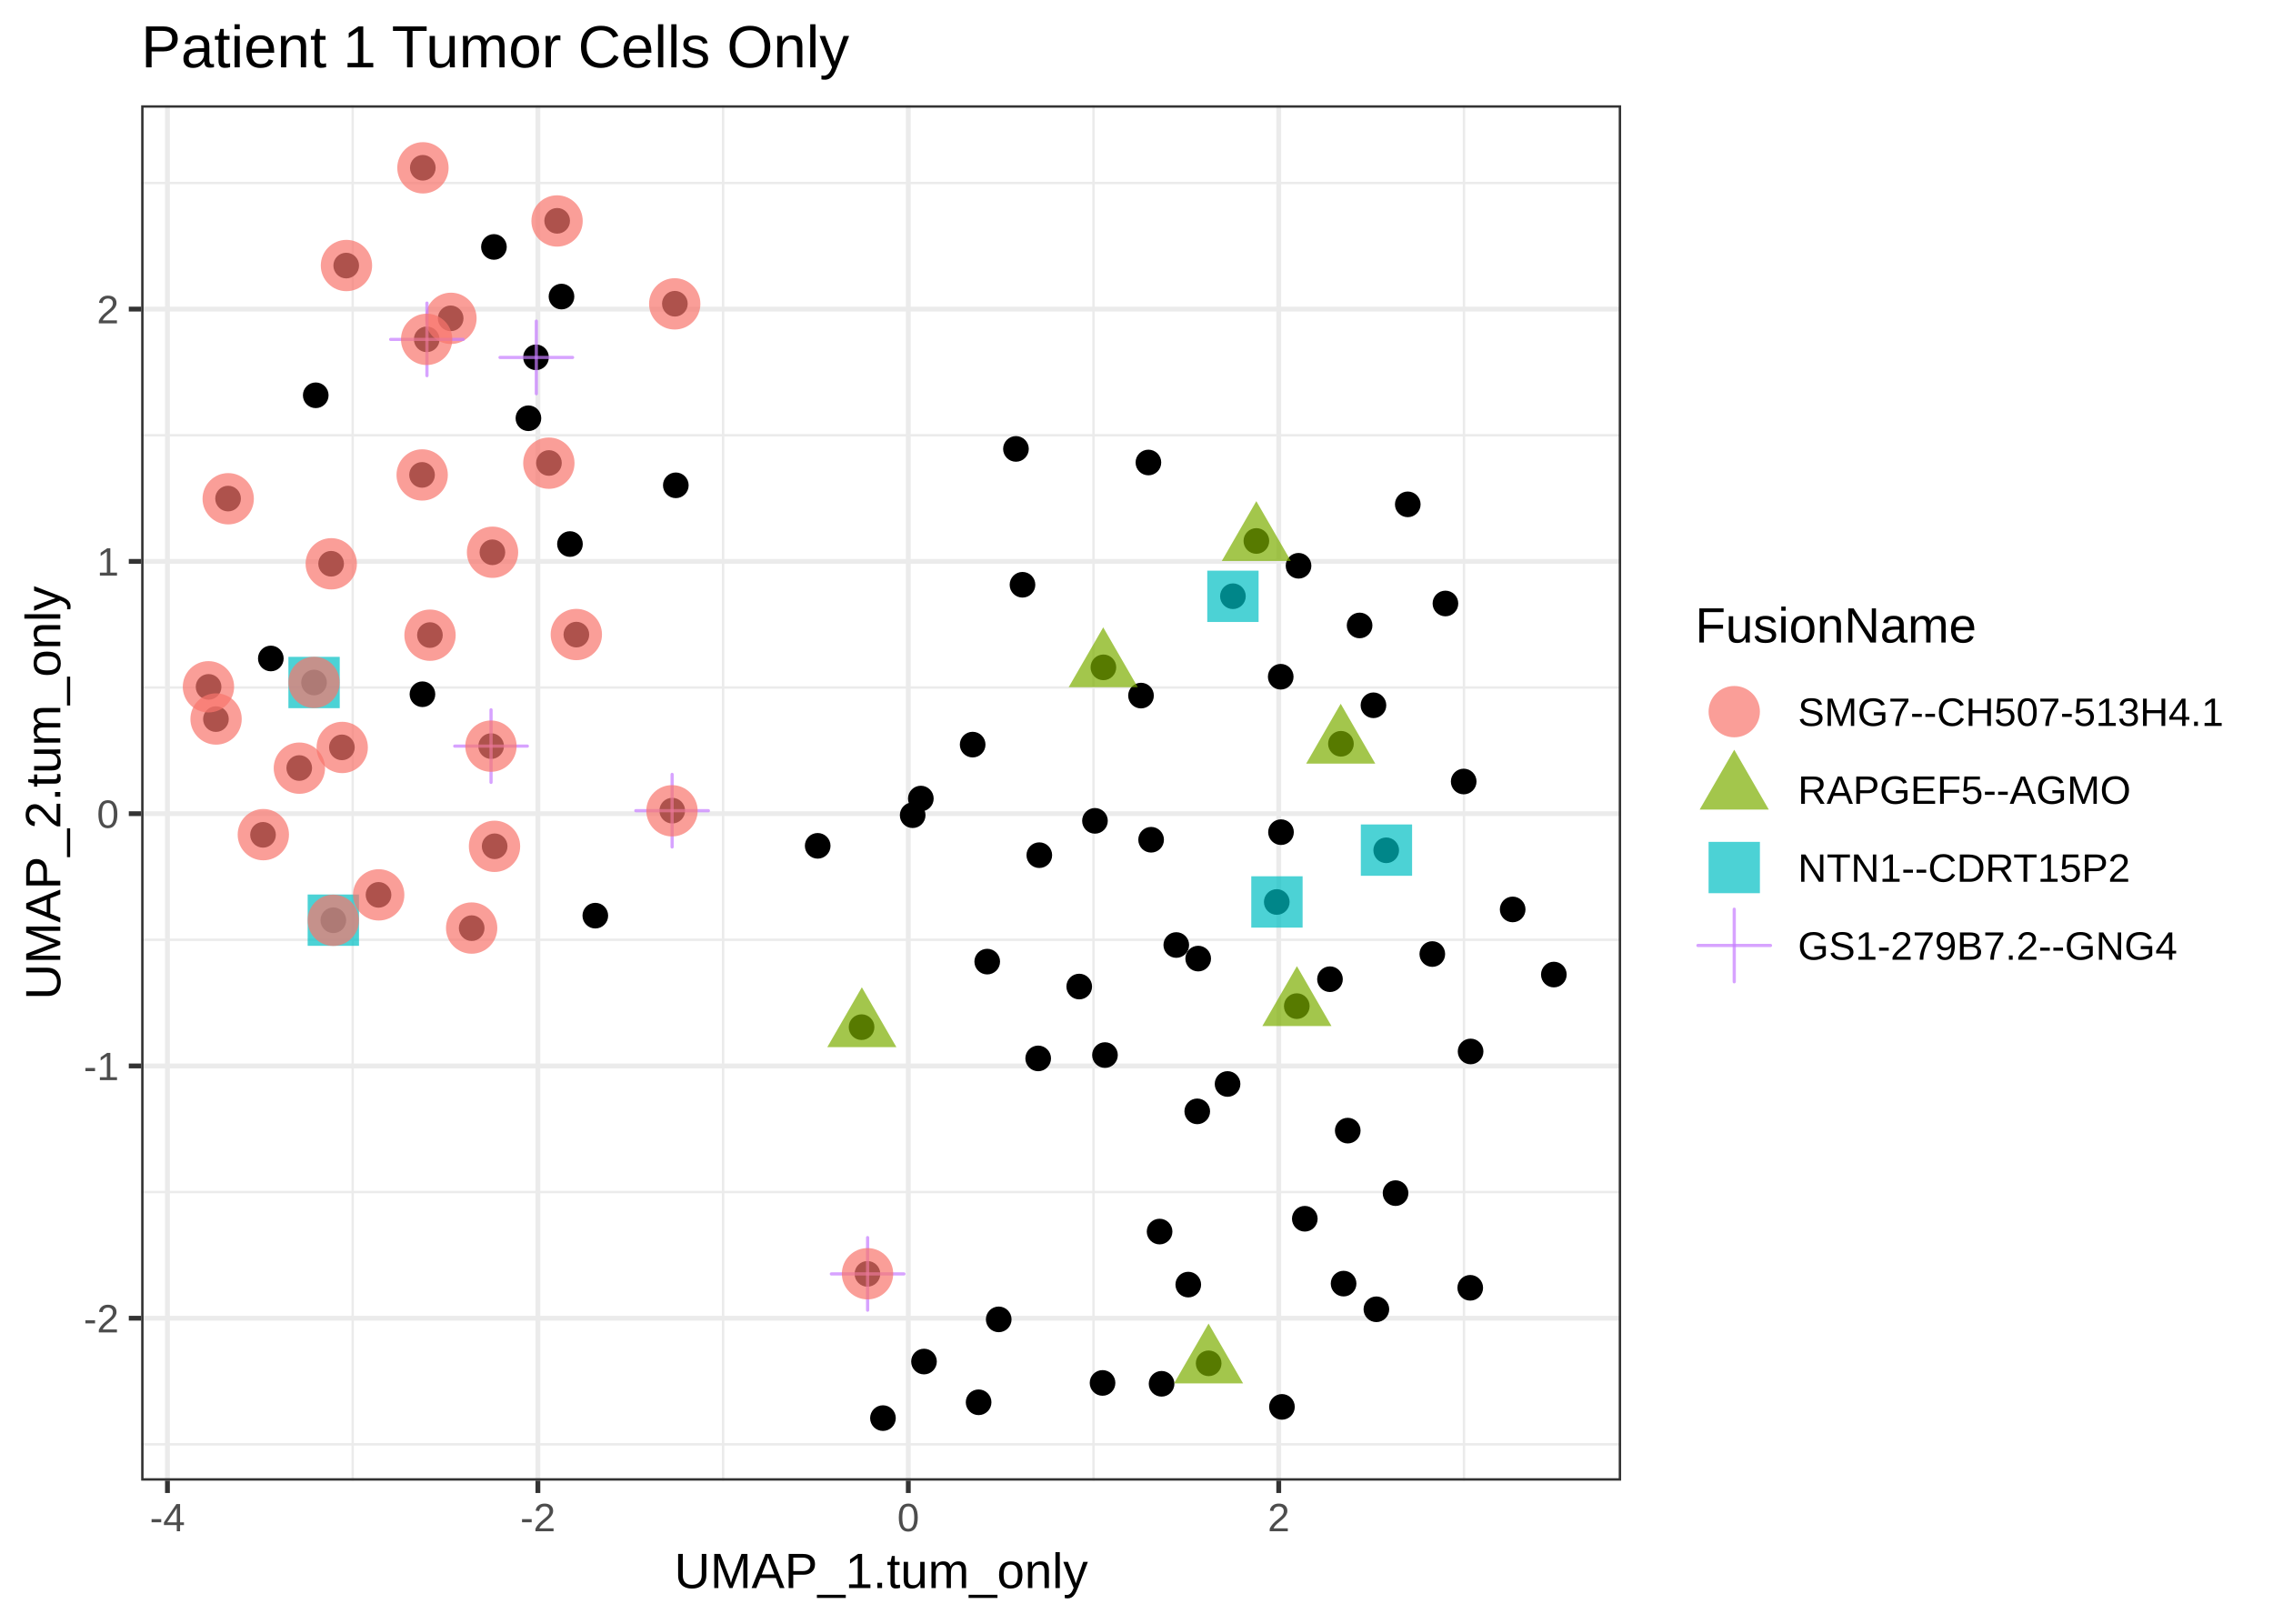
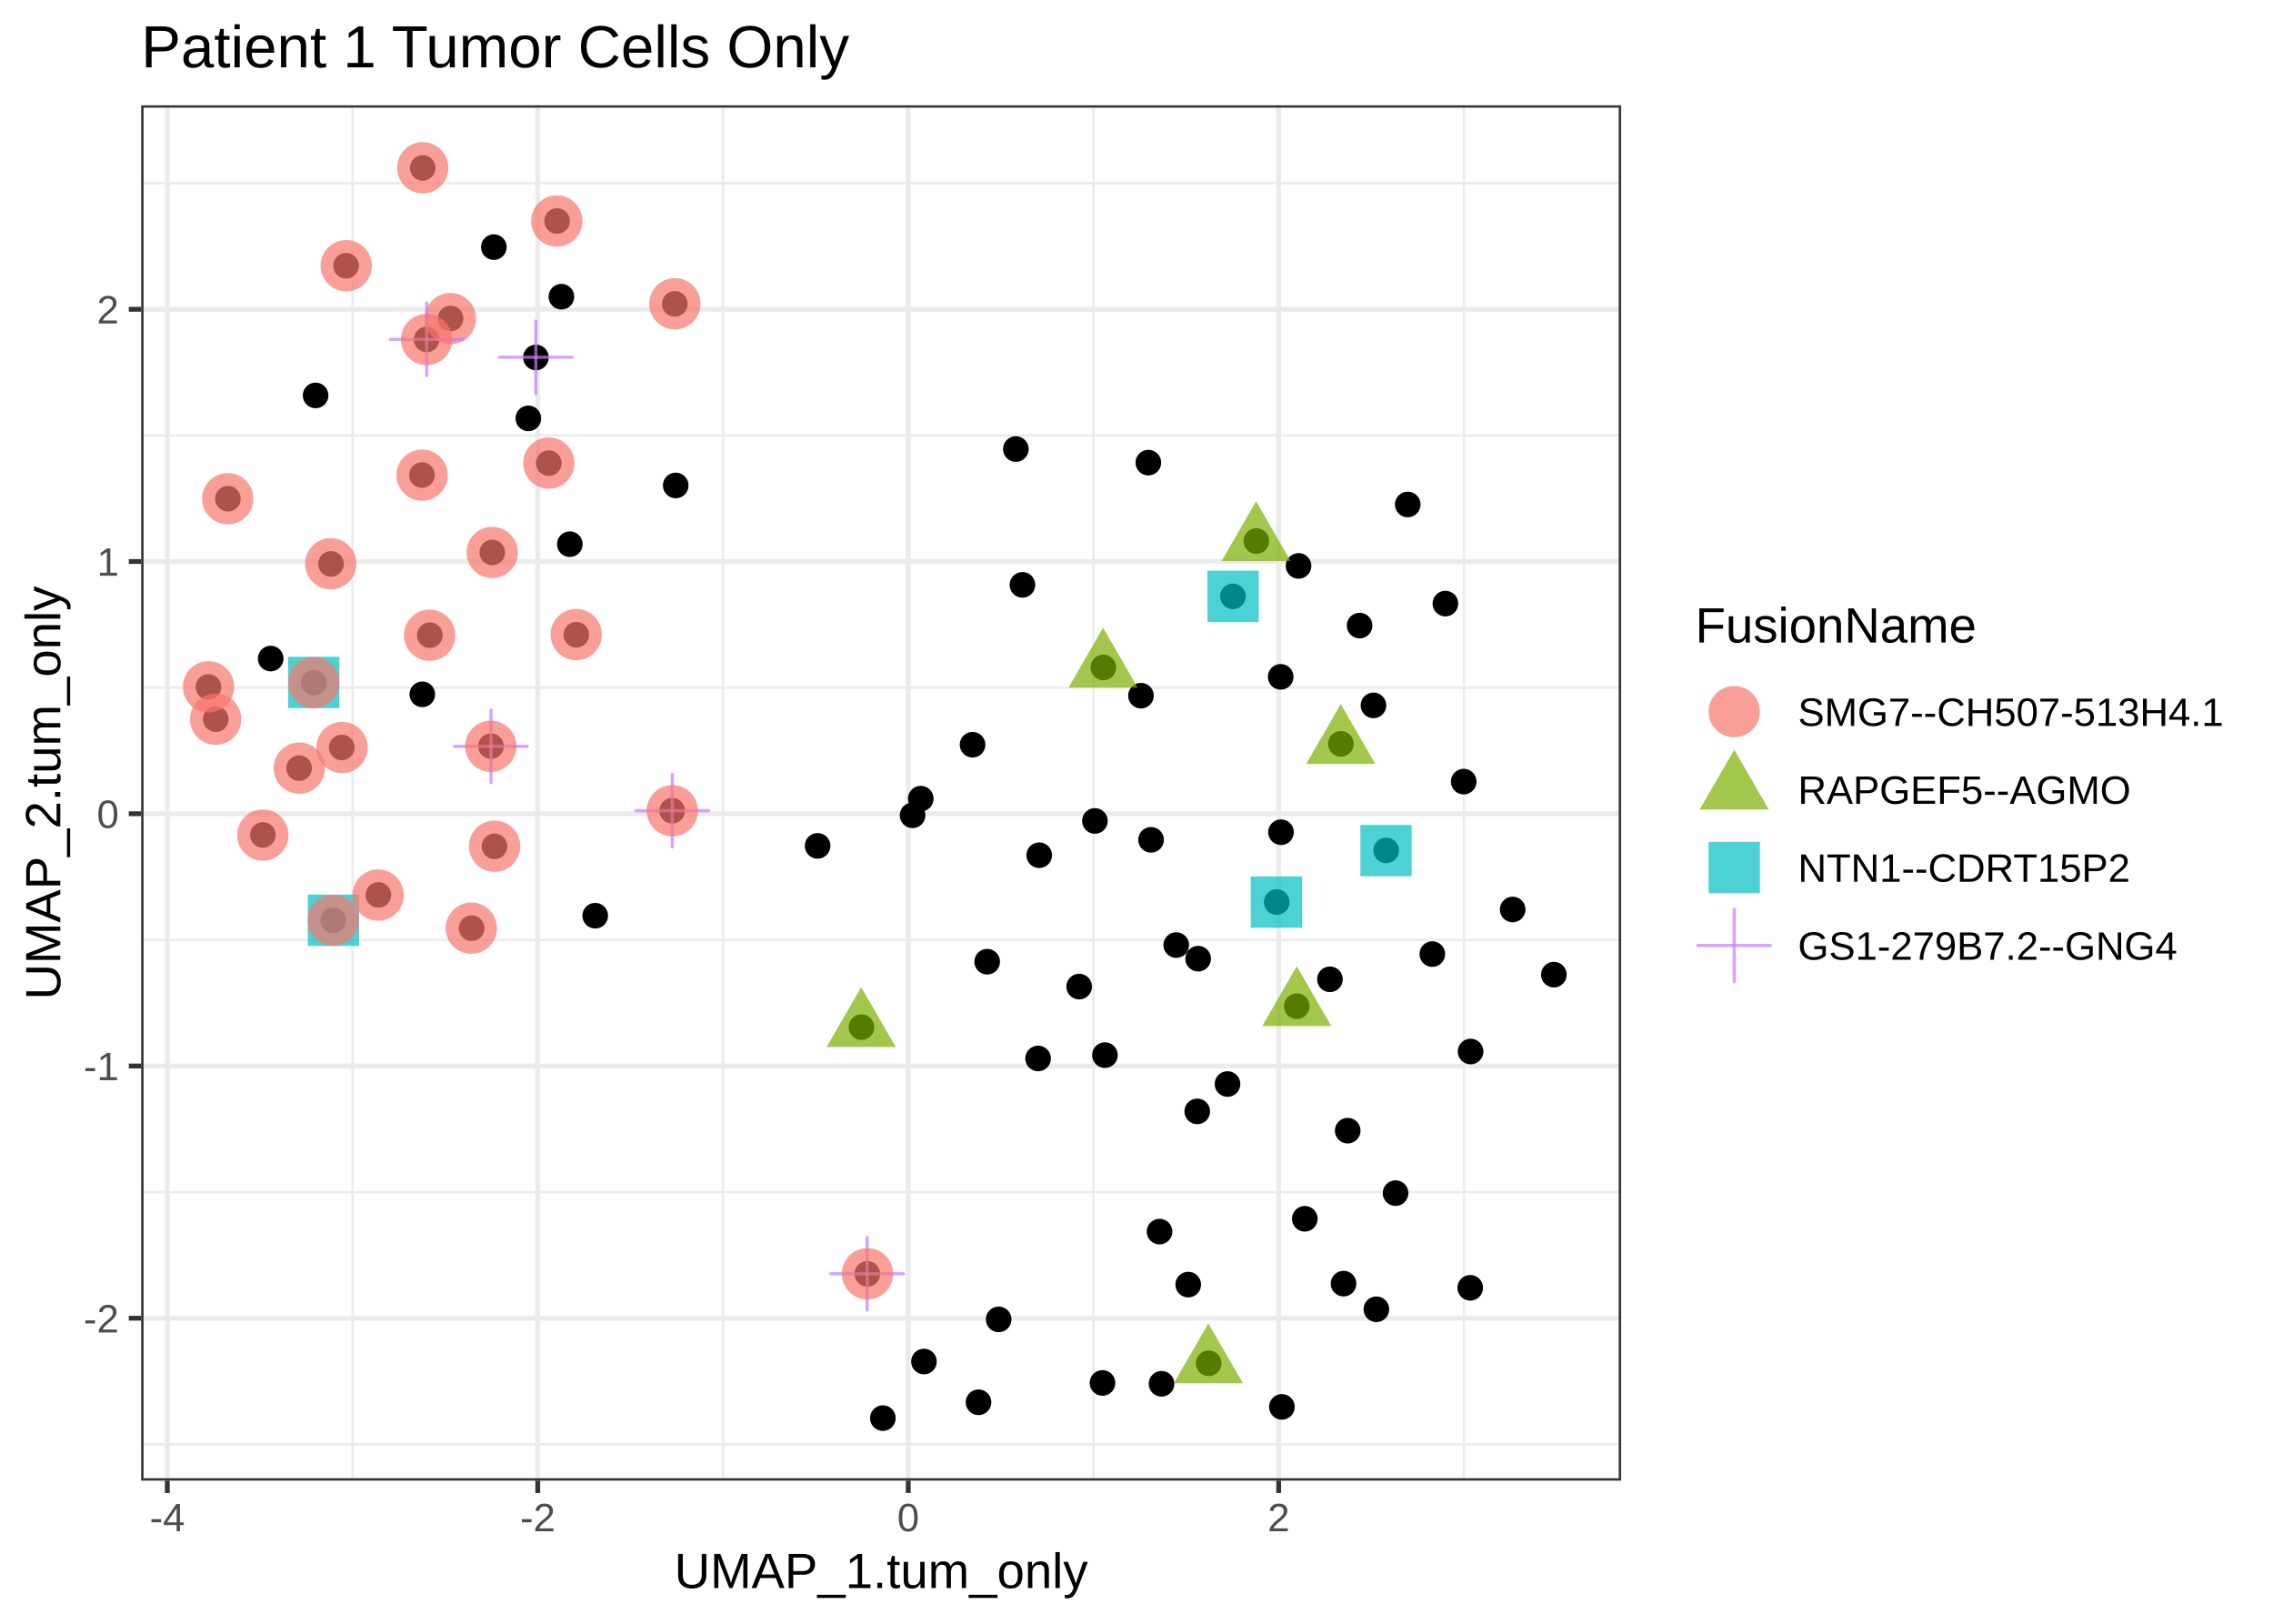
<svg xmlns="http://www.w3.org/2000/svg" class="svglite" width="504.00pt" height="360.00pt" viewBox="0 0 504.00 360.00">
  <defs>
    <style type="text/css">
    .svglite line, .svglite polyline, .svglite polygon, .svglite path, .svglite rect, .svglite circle {
      fill: none;
      stroke: #000000;
      stroke-linecap: round;
      stroke-linejoin: round;
      stroke-miterlimit: 10.00;
    }
    .svglite text {
      white-space: pre;
    }
  </style>
  </defs>
  <rect width="100%" height="100%" style="stroke: none; fill: #FFFFFF;" />
  <defs>
    <clipPath id="cpMC4wMHw1MDQuMDB8MC4wMHwzNjAuMDA=">
      <rect x="0.00" y="0.00" width="504.00" height="360.00" />
    </clipPath>
  </defs>
  <g clip-path="url(#cpMC4wMHw1MDQuMDB8MC4wMHwzNjAuMDA=)">
    <rect x="0.00" y="0.00" width="504.00" height="360.00" style="stroke-width: 1.07; stroke: #FFFFFF; fill: #FFFFFF;" />
  </g>
  <defs>
    <clipPath id="cpMzEuMzB8MzU5LjQ2fDIzLjM0fDMyOC4yNw==">
      <rect x="31.30" y="23.34" width="328.16" height="304.93" />
    </clipPath>
  </defs>
  <g clip-path="url(#cpMzEuMzB8MzU5LjQ2fDIzLjM0fDMyOC4yNw==)">
    <rect x="31.30" y="23.34" width="328.16" height="304.93" style="stroke-width: 1.07; stroke: none; fill: #FFFFFF;" />
    <polyline points="31.30,320.22 359.46,320.22 " style="stroke-width: 0.53; stroke: #EBEBEB; stroke-linecap: butt;" />
-     <polyline points="31.30,264.29 359.46,264.29 " style="stroke-width: 0.53; stroke: #EBEBEB; stroke-linecap: butt;" />
-     <polyline points="31.30,208.36 359.46,208.36 " style="stroke-width: 0.53; stroke: #EBEBEB; stroke-linecap: butt;" />
-     <polyline points="31.30,152.43 359.46,152.43 " style="stroke-width: 0.53; stroke: #EBEBEB; stroke-linecap: butt;" />
-     <polyline points="31.30,96.50 359.46,96.50 " style="stroke-width: 0.53; stroke: #EBEBEB; stroke-linecap: butt;" />
-     <polyline points="31.30,40.57 359.46,40.57 " style="stroke-width: 0.53; stroke: #EBEBEB; stroke-linecap: butt;" />
-     <polyline points="78.20,328.27 78.20,23.34 " style="stroke-width: 0.53; stroke: #EBEBEB; stroke-linecap: butt;" />
-     <polyline points="160.34,328.27 160.34,23.34 " style="stroke-width: 0.53; stroke: #EBEBEB; stroke-linecap: butt;" />
-     <polyline points="242.47,328.27 242.47,23.34 " style="stroke-width: 0.53; stroke: #EBEBEB; stroke-linecap: butt;" />
-     <polyline points="324.61,328.27 324.61,23.34 " style="stroke-width: 0.53; stroke: #EBEBEB; stroke-linecap: butt;" />
+     <polyline points="31.30,264.30 359.46,264.30 " style="stroke-width: 0.53; stroke: #EBEBEB; stroke-linecap: butt;" />
+     <polyline points="31.30,208.38 359.46,208.38 " style="stroke-width: 0.53; stroke: #EBEBEB; stroke-linecap: butt;" />
+     <polyline points="31.30,152.45 359.46,152.45 " style="stroke-width: 0.53; stroke: #EBEBEB; stroke-linecap: butt;" />
+     <polyline points="31.30,96.53 359.46,96.53 " style="stroke-width: 0.53; stroke: #EBEBEB; stroke-linecap: butt;" />
+     <polyline points="31.30,40.60 359.46,40.60 " style="stroke-width: 0.53; stroke: #EBEBEB; stroke-linecap: butt;" />
+     <polyline points="78.17,328.27 78.17,23.34 " style="stroke-width: 0.53; stroke: #EBEBEB; stroke-linecap: butt;" />
+     <polyline points="160.32,328.27 160.32,23.34 " style="stroke-width: 0.53; stroke: #EBEBEB; stroke-linecap: butt;" />
+     <polyline points="242.46,328.27 242.46,23.34 " style="stroke-width: 0.53; stroke: #EBEBEB; stroke-linecap: butt;" />
+     <polyline points="324.60,328.27 324.60,23.34 " style="stroke-width: 0.53; stroke: #EBEBEB; stroke-linecap: butt;" />
    <polyline points="31.30,292.26 359.46,292.26 " style="stroke-width: 1.07; stroke: #EBEBEB; stroke-linecap: butt;" />
-     <polyline points="31.30,236.33 359.46,236.33 " style="stroke-width: 1.07; stroke: #EBEBEB; stroke-linecap: butt;" />
-     <polyline points="31.30,180.40 359.46,180.40 " style="stroke-width: 1.07; stroke: #EBEBEB; stroke-linecap: butt;" />
-     <polyline points="31.30,124.46 359.46,124.46 " style="stroke-width: 1.07; stroke: #EBEBEB; stroke-linecap: butt;" />
-     <polyline points="31.30,68.53 359.46,68.53 " style="stroke-width: 1.07; stroke: #EBEBEB; stroke-linecap: butt;" />
-     <polyline points="37.13,328.27 37.13,23.34 " style="stroke-width: 1.07; stroke: #EBEBEB; stroke-linecap: butt;" />
-     <polyline points="119.27,328.27 119.27,23.34 " style="stroke-width: 1.07; stroke: #EBEBEB; stroke-linecap: butt;" />
-     <polyline points="201.40,328.27 201.40,23.34 " style="stroke-width: 1.07; stroke: #EBEBEB; stroke-linecap: butt;" />
-     <polyline points="283.54,328.27 283.54,23.34 " style="stroke-width: 1.07; stroke: #EBEBEB; stroke-linecap: butt;" />
-     <circle cx="60.05" cy="145.99" r="2.49" style="stroke-width: 0.71; fill: #000000;" />
-     <circle cx="75.81" cy="165.70" r="2.49" style="stroke-width: 0.71; fill: #000000;" />
-     <circle cx="344.54" cy="216.07" r="2.49" style="stroke-width: 0.71; fill: #000000;" />
-     <circle cx="195.78" cy="314.41" r="2.49" style="stroke-width: 0.71; fill: #000000;" />
-     <circle cx="324.55" cy="173.27" r="2.49" style="stroke-width: 0.71; fill: #000000;" />
-     <circle cx="108.90" cy="165.42" r="2.49" style="stroke-width: 0.71; fill: #000000;" />
-     <circle cx="118.85" cy="79.22" r="2.49" style="stroke-width: 0.71; fill: #000000;" />
-     <circle cx="257.12" cy="273.05" r="2.49" style="stroke-width: 0.71; fill: #000000;" />
-     <circle cx="204.88" cy="301.87" r="2.49" style="stroke-width: 0.71; fill: #000000;" />
-     <circle cx="230.45" cy="189.60" r="2.49" style="stroke-width: 0.71; fill: #000000;" />
-     <circle cx="99.93" cy="70.58" r="2.49" style="stroke-width: 0.71; fill: #000000;" />
-     <circle cx="287.93" cy="125.44" r="2.49" style="stroke-width: 0.71; fill: #000000;" />
-     <circle cx="124.50" cy="65.75" r="2.49" style="stroke-width: 0.71; fill: #000000;" />
-     <circle cx="132.00" cy="203.01" r="2.49" style="stroke-width: 0.71; fill: #000000;" />
-     <circle cx="149.06" cy="179.73" r="2.49" style="stroke-width: 0.71; fill: #000000;" />
-     <circle cx="47.88" cy="159.43" r="2.49" style="stroke-width: 0.71; fill: #000000;" />
-     <circle cx="320.50" cy="133.80" r="2.49" style="stroke-width: 0.71; fill: #000000;" />
+     <polyline points="31.30,236.34 359.46,236.34 " style="stroke-width: 1.07; stroke: #EBEBEB; stroke-linecap: butt;" />
+     <polyline points="31.30,180.41 359.46,180.41 " style="stroke-width: 1.07; stroke: #EBEBEB; stroke-linecap: butt;" />
+     <polyline points="31.30,124.49 359.46,124.49 " style="stroke-width: 1.07; stroke: #EBEBEB; stroke-linecap: butt;" />
+     <polyline points="31.30,68.57 359.46,68.57 " style="stroke-width: 1.07; stroke: #EBEBEB; stroke-linecap: butt;" />
+     <polyline points="37.10,328.27 37.10,23.34 " style="stroke-width: 1.07; stroke: #EBEBEB; stroke-linecap: butt;" />
+     <polyline points="119.24,328.27 119.24,23.34 " style="stroke-width: 1.07; stroke: #EBEBEB; stroke-linecap: butt;" />
+     <polyline points="201.39,328.27 201.39,23.34 " style="stroke-width: 1.07; stroke: #EBEBEB; stroke-linecap: butt;" />
+     <polyline points="283.53,328.27 283.53,23.34 " style="stroke-width: 1.07; stroke: #EBEBEB; stroke-linecap: butt;" />
+     <circle cx="60.02" cy="146.01" r="2.49" style="stroke-width: 0.71; fill: #000000;" />
+     <circle cx="75.78" cy="165.72" r="2.49" style="stroke-width: 0.71; fill: #000000;" />
+     <circle cx="344.54" cy="216.09" r="2.49" style="stroke-width: 0.71; fill: #000000;" />
+     <circle cx="195.76" cy="314.41" r="2.49" style="stroke-width: 0.71; fill: #000000;" />
+     <circle cx="324.55" cy="173.29" r="2.49" style="stroke-width: 0.71; fill: #000000;" />
+     <circle cx="108.87" cy="165.44" r="2.49" style="stroke-width: 0.71; fill: #000000;" />
+     <circle cx="118.83" cy="79.25" r="2.49" style="stroke-width: 0.71; fill: #000000;" />
+     <circle cx="257.11" cy="273.06" r="2.49" style="stroke-width: 0.71; fill: #000000;" />
+     <circle cx="204.87" cy="301.87" r="2.49" style="stroke-width: 0.71; fill: #000000;" />
+     <circle cx="230.43" cy="189.61" r="2.49" style="stroke-width: 0.71; fill: #000000;" />
+     <circle cx="99.91" cy="70.61" r="2.49" style="stroke-width: 0.71; fill: #000000;" />
+     <circle cx="287.93" cy="125.47" r="2.49" style="stroke-width: 0.71; fill: #000000;" />
+     <circle cx="124.48" cy="65.78" r="2.49" style="stroke-width: 0.71; fill: #000000;" />
+     <circle cx="131.98" cy="203.02" r="2.49" style="stroke-width: 0.71; fill: #000000;" />
+     <circle cx="149.04" cy="179.75" r="2.49" style="stroke-width: 0.71; fill: #000000;" />
+     <circle cx="47.84" cy="159.45" r="2.49" style="stroke-width: 0.71; fill: #000000;" />
+     <circle cx="320.49" cy="133.82" r="2.49" style="stroke-width: 0.71; fill: #000000;" />
    <circle cx="268.00" cy="302.26" r="2.49" style="stroke-width: 0.71; fill: #000000;" />
-     <circle cx="284.04" cy="184.50" r="2.49" style="stroke-width: 0.71; fill: #000000;" />
-     <circle cx="317.59" cy="211.52" r="2.49" style="stroke-width: 0.71; fill: #000000;" />
-     <circle cx="278.58" cy="119.94" r="2.49" style="stroke-width: 0.71; fill: #000000;" />
-     <circle cx="46.25" cy="152.29" r="2.49" style="stroke-width: 0.71; fill: #000000;" />
-     <circle cx="104.59" cy="205.78" r="2.49" style="stroke-width: 0.71; fill: #000000;" />
-     <circle cx="312.15" cy="111.82" r="2.49" style="stroke-width: 0.71; fill: #000000;" />
-     <circle cx="257.56" cy="306.80" r="2.49" style="stroke-width: 0.71; fill: #000000;" />
-     <circle cx="191.04" cy="227.73" r="2.49" style="stroke-width: 0.71; fill: #000000;" />
-     <circle cx="216.99" cy="310.90" r="2.49" style="stroke-width: 0.71; fill: #000000;" />
-     <circle cx="66.35" cy="170.28" r="2.49" style="stroke-width: 0.71; fill: #000000;" />
-     <circle cx="253.00" cy="154.22" r="2.49" style="stroke-width: 0.71; fill: #000000;" />
-     <circle cx="297.33" cy="164.90" r="2.49" style="stroke-width: 0.71; fill: #000000;" />
-     <circle cx="202.37" cy="180.74" r="2.49" style="stroke-width: 0.71; fill: #000000;" />
+     <circle cx="284.04" cy="184.51" r="2.49" style="stroke-width: 0.71; fill: #000000;" />
+     <circle cx="317.59" cy="211.53" r="2.49" style="stroke-width: 0.71; fill: #000000;" />
+     <circle cx="278.57" cy="119.96" r="2.49" style="stroke-width: 0.71; fill: #000000;" />
+     <circle cx="46.22" cy="152.31" r="2.49" style="stroke-width: 0.71; fill: #000000;" />
+     <circle cx="104.57" cy="205.79" r="2.49" style="stroke-width: 0.71; fill: #000000;" />
+     <circle cx="312.14" cy="111.85" r="2.49" style="stroke-width: 0.71; fill: #000000;" />
+     <circle cx="257.55" cy="306.80" r="2.49" style="stroke-width: 0.71; fill: #000000;" />
+     <circle cx="191.02" cy="227.74" r="2.49" style="stroke-width: 0.71; fill: #000000;" />
+     <circle cx="216.97" cy="310.90" r="2.49" style="stroke-width: 0.71; fill: #000000;" />
+     <circle cx="66.32" cy="170.30" r="2.49" style="stroke-width: 0.71; fill: #000000;" />
+     <circle cx="252.99" cy="154.24" r="2.49" style="stroke-width: 0.71; fill: #000000;" />
+     <circle cx="297.32" cy="164.92" r="2.49" style="stroke-width: 0.71; fill: #000000;" />
+     <circle cx="202.35" cy="180.76" r="2.49" style="stroke-width: 0.71; fill: #000000;" />
    <circle cx="326.00" cy="285.52" r="2.49" style="stroke-width: 0.71; fill: #000000;" />
-     <circle cx="225.27" cy="99.53" r="2.49" style="stroke-width: 0.71; fill: #000000;" />
-     <circle cx="294.90" cy="217.10" r="2.49" style="stroke-width: 0.71; fill: #000000;" />
-     <circle cx="181.31" cy="187.53" r="2.49" style="stroke-width: 0.71; fill: #000000;" />
-     <circle cx="149.64" cy="67.34" r="2.49" style="stroke-width: 0.71; fill: #000000;" />
-     <circle cx="221.45" cy="292.52" r="2.49" style="stroke-width: 0.71; fill: #000000;" />
-     <circle cx="263.48" cy="284.81" r="2.49" style="stroke-width: 0.71; fill: #000000;" />
-     <circle cx="121.72" cy="102.65" r="2.49" style="stroke-width: 0.71; fill: #000000;" />
-     <circle cx="335.41" cy="201.63" r="2.49" style="stroke-width: 0.71; fill: #000000;" />
-     <circle cx="93.67" cy="153.92" r="2.49" style="stroke-width: 0.71; fill: #000000;" />
-     <circle cx="244.66" cy="147.96" r="2.49" style="stroke-width: 0.71; fill: #000000;" />
-     <circle cx="245.01" cy="233.92" r="2.49" style="stroke-width: 0.71; fill: #000000;" />
-     <circle cx="94.62" cy="75.23" r="2.49" style="stroke-width: 0.71; fill: #000000;" />
-     <circle cx="123.54" cy="48.96" r="2.49" style="stroke-width: 0.71; fill: #000000;" />
-     <circle cx="73.91" cy="204.03" r="2.49" style="stroke-width: 0.71; fill: #000000;" />
-     <circle cx="109.68" cy="187.63" r="2.49" style="stroke-width: 0.71; fill: #000000;" />
-     <circle cx="307.37" cy="188.52" r="2.49" style="stroke-width: 0.71; fill: #000000;" />
-     <circle cx="304.54" cy="156.37" r="2.49" style="stroke-width: 0.71; fill: #000000;" />
-     <circle cx="265.68" cy="212.53" r="2.49" style="stroke-width: 0.71; fill: #000000;" />
-     <circle cx="260.82" cy="209.52" r="2.49" style="stroke-width: 0.71; fill: #000000;" />
-     <circle cx="127.80" cy="140.70" r="2.49" style="stroke-width: 0.71; fill: #000000;" />
+     <circle cx="225.25" cy="99.56" r="2.49" style="stroke-width: 0.71; fill: #000000;" />
+     <circle cx="294.89" cy="217.12" r="2.49" style="stroke-width: 0.71; fill: #000000;" />
+     <circle cx="181.29" cy="187.54" r="2.49" style="stroke-width: 0.71; fill: #000000;" />
+     <circle cx="149.62" cy="67.37" r="2.49" style="stroke-width: 0.71; fill: #000000;" />
+     <circle cx="221.44" cy="292.52" r="2.49" style="stroke-width: 0.71; fill: #000000;" />
+     <circle cx="263.47" cy="284.81" r="2.49" style="stroke-width: 0.71; fill: #000000;" />
+     <circle cx="121.69" cy="102.68" r="2.49" style="stroke-width: 0.71; fill: #000000;" />
+     <circle cx="335.41" cy="201.64" r="2.49" style="stroke-width: 0.71; fill: #000000;" />
+     <circle cx="93.64" cy="153.94" r="2.49" style="stroke-width: 0.71; fill: #000000;" />
+     <circle cx="244.65" cy="147.98" r="2.49" style="stroke-width: 0.71; fill: #000000;" />
+     <circle cx="245.00" cy="233.93" r="2.49" style="stroke-width: 0.71; fill: #000000;" />
+     <circle cx="94.59" cy="75.26" r="2.49" style="stroke-width: 0.71; fill: #000000;" />
+     <circle cx="123.52" cy="49.00" r="2.49" style="stroke-width: 0.71; fill: #000000;" />
+     <circle cx="73.88" cy="204.04" r="2.49" style="stroke-width: 0.71; fill: #000000;" />
+     <circle cx="109.65" cy="187.64" r="2.49" style="stroke-width: 0.71; fill: #000000;" />
+     <circle cx="307.36" cy="188.54" r="2.49" style="stroke-width: 0.71; fill: #000000;" />
+     <circle cx="304.54" cy="156.39" r="2.49" style="stroke-width: 0.71; fill: #000000;" />
+     <circle cx="265.67" cy="212.55" r="2.49" style="stroke-width: 0.71; fill: #000000;" />
+     <circle cx="260.81" cy="209.53" r="2.49" style="stroke-width: 0.71; fill: #000000;" />
+     <circle cx="127.78" cy="140.73" r="2.49" style="stroke-width: 0.71; fill: #000000;" />
    <circle cx="309.44" cy="264.53" r="2.49" style="stroke-width: 0.71; fill: #000000;" />
-     <circle cx="93.58" cy="105.29" r="2.49" style="stroke-width: 0.71; fill: #000000;" />
-     <circle cx="226.72" cy="129.65" r="2.49" style="stroke-width: 0.71; fill: #000000;" />
-     <circle cx="109.52" cy="54.75" r="2.49" style="stroke-width: 0.71; fill: #000000;" />
-     <circle cx="149.85" cy="107.60" r="2.49" style="stroke-width: 0.71; fill: #000000;" />
-     <circle cx="287.54" cy="223.07" r="2.49" style="stroke-width: 0.71; fill: #000000;" />
-     <circle cx="76.77" cy="58.88" r="2.49" style="stroke-width: 0.71; fill: #000000;" />
-     <circle cx="289.32" cy="270.21" r="2.49" style="stroke-width: 0.71; fill: #000000;" />
-     <circle cx="255.24" cy="186.18" r="2.49" style="stroke-width: 0.71; fill: #000000;" />
-     <circle cx="272.19" cy="240.33" r="2.49" style="stroke-width: 0.71; fill: #000000;" />
-     <circle cx="298.84" cy="250.67" r="2.49" style="stroke-width: 0.71; fill: #000000;" />
-     <circle cx="265.47" cy="246.40" r="2.49" style="stroke-width: 0.71; fill: #000000;" />
-     <circle cx="109.18" cy="122.45" r="2.49" style="stroke-width: 0.71; fill: #000000;" />
-     <circle cx="297.92" cy="284.59" r="2.49" style="stroke-width: 0.71; fill: #000000;" />
-     <circle cx="73.42" cy="124.99" r="2.49" style="stroke-width: 0.71; fill: #000000;" />
-     <circle cx="239.30" cy="218.73" r="2.49" style="stroke-width: 0.71; fill: #000000;" />
-     <circle cx="301.47" cy="138.67" r="2.49" style="stroke-width: 0.71; fill: #000000;" />
-     <circle cx="117.17" cy="92.73" r="2.49" style="stroke-width: 0.71; fill: #000000;" />
-     <circle cx="218.90" cy="213.20" r="2.49" style="stroke-width: 0.71; fill: #000000;" />
-     <circle cx="70.01" cy="87.64" r="2.49" style="stroke-width: 0.71; fill: #000000;" />
-     <circle cx="58.32" cy="185.09" r="2.49" style="stroke-width: 0.71; fill: #000000;" />
-     <circle cx="95.33" cy="140.80" r="2.49" style="stroke-width: 0.71; fill: #000000;" />
-     <circle cx="50.57" cy="110.54" r="2.49" style="stroke-width: 0.71; fill: #000000;" />
-     <circle cx="242.79" cy="181.99" r="2.49" style="stroke-width: 0.71; fill: #000000;" />
-     <circle cx="230.20" cy="234.66" r="2.49" style="stroke-width: 0.71; fill: #000000;" />
-     <circle cx="204.18" cy="177.05" r="2.49" style="stroke-width: 0.71; fill: #000000;" />
-     <circle cx="83.93" cy="198.40" r="2.49" style="stroke-width: 0.71; fill: #000000;" />
-     <circle cx="126.38" cy="120.62" r="2.49" style="stroke-width: 0.71; fill: #000000;" />
-     <circle cx="273.38" cy="132.19" r="2.49" style="stroke-width: 0.71; fill: #000000;" />
-     <circle cx="254.64" cy="102.54" r="2.49" style="stroke-width: 0.71; fill: #000000;" />
-     <circle cx="326.08" cy="233.12" r="2.49" style="stroke-width: 0.71; fill: #000000;" />
-     <circle cx="284.25" cy="311.92" r="2.49" style="stroke-width: 0.71; fill: #000000;" />
-     <circle cx="283.10" cy="199.98" r="2.49" style="stroke-width: 0.71; fill: #000000;" />
-     <circle cx="93.75" cy="37.20" r="2.49" style="stroke-width: 0.71; fill: #000000;" />
+     <circle cx="93.56" cy="105.32" r="2.49" style="stroke-width: 0.71; fill: #000000;" />
+     <circle cx="226.71" cy="129.67" r="2.49" style="stroke-width: 0.71; fill: #000000;" />
+     <circle cx="109.50" cy="54.79" r="2.49" style="stroke-width: 0.71; fill: #000000;" />
+     <circle cx="149.83" cy="107.63" r="2.49" style="stroke-width: 0.71; fill: #000000;" />
+     <circle cx="287.54" cy="223.08" r="2.49" style="stroke-width: 0.71; fill: #000000;" />
+     <circle cx="76.74" cy="58.92" r="2.49" style="stroke-width: 0.71; fill: #000000;" />
+     <circle cx="289.32" cy="270.22" r="2.49" style="stroke-width: 0.71; fill: #000000;" />
+     <circle cx="255.23" cy="186.20" r="2.49" style="stroke-width: 0.71; fill: #000000;" />
+     <circle cx="272.18" cy="240.34" r="2.49" style="stroke-width: 0.71; fill: #000000;" />
+     <circle cx="298.83" cy="250.68" r="2.49" style="stroke-width: 0.71; fill: #000000;" />
+     <circle cx="265.47" cy="246.41" r="2.49" style="stroke-width: 0.71; fill: #000000;" />
+     <circle cx="109.15" cy="122.48" r="2.49" style="stroke-width: 0.71; fill: #000000;" />
+     <circle cx="297.91" cy="284.59" r="2.49" style="stroke-width: 0.71; fill: #000000;" />
+     <circle cx="73.39" cy="125.02" r="2.49" style="stroke-width: 0.71; fill: #000000;" />
+     <circle cx="239.29" cy="218.74" r="2.49" style="stroke-width: 0.71; fill: #000000;" />
+     <circle cx="301.47" cy="138.70" r="2.49" style="stroke-width: 0.71; fill: #000000;" />
+     <circle cx="117.15" cy="92.76" r="2.49" style="stroke-width: 0.71; fill: #000000;" />
+     <circle cx="218.89" cy="213.22" r="2.49" style="stroke-width: 0.71; fill: #000000;" />
+     <circle cx="69.98" cy="87.67" r="2.49" style="stroke-width: 0.71; fill: #000000;" />
+     <circle cx="58.29" cy="185.11" r="2.49" style="stroke-width: 0.71; fill: #000000;" />
+     <circle cx="95.30" cy="140.83" r="2.49" style="stroke-width: 0.71; fill: #000000;" />
+     <circle cx="50.53" cy="110.57" r="2.49" style="stroke-width: 0.71; fill: #000000;" />
+     <circle cx="242.78" cy="182.01" r="2.49" style="stroke-width: 0.71; fill: #000000;" />
+     <circle cx="230.18" cy="234.67" r="2.49" style="stroke-width: 0.71; fill: #000000;" />
+     <circle cx="204.17" cy="177.07" r="2.49" style="stroke-width: 0.71; fill: #000000;" />
+     <circle cx="83.90" cy="198.41" r="2.49" style="stroke-width: 0.71; fill: #000000;" />
+     <circle cx="126.35" cy="120.65" r="2.49" style="stroke-width: 0.71; fill: #000000;" />
+     <circle cx="273.38" cy="132.22" r="2.49" style="stroke-width: 0.71; fill: #000000;" />
+     <circle cx="254.63" cy="102.57" r="2.49" style="stroke-width: 0.71; fill: #000000;" />
+     <circle cx="326.08" cy="233.13" r="2.49" style="stroke-width: 0.71; fill: #000000;" />
+     <circle cx="284.24" cy="311.92" r="2.49" style="stroke-width: 0.71; fill: #000000;" />
+     <circle cx="283.09" cy="199.99" r="2.49" style="stroke-width: 0.71; fill: #000000;" />
+     <circle cx="93.73" cy="37.23" r="2.49" style="stroke-width: 0.71; fill: #000000;" />
    <circle cx="305.19" cy="290.28" r="2.49" style="stroke-width: 0.71; fill: #000000;" />
-     <circle cx="69.63" cy="151.32" r="2.49" style="stroke-width: 0.71; fill: #000000;" />
-     <circle cx="215.67" cy="165.09" r="2.49" style="stroke-width: 0.71; fill: #000000;" />
-     <circle cx="244.47" cy="306.61" r="2.49" style="stroke-width: 0.71; fill: #000000;" />
-     <circle cx="192.34" cy="282.43" r="2.49" style="stroke-width: 0.71; fill: #000000;" />
-     <circle cx="283.98" cy="150.04" r="2.49" style="stroke-width: 0.71; fill: #000000;" />
-     <circle cx="75.88" cy="165.72" r="5.69" style="stroke-width: 0.71; stroke: none; fill: #F8766D; fill-opacity: 0.70;" />
-     <line x1="100.83" y1="165.42" x2="116.93" y2="165.42" style="stroke-width: 0.71; stroke: #C77CFF; stroke-opacity: 0.70;" />
-     <line x1="108.88" y1="173.46" x2="108.88" y2="157.37" style="stroke-width: 0.71; stroke: #C77CFF; stroke-opacity: 0.70;" />
-     <circle cx="108.86" cy="165.43" r="5.69" style="stroke-width: 0.71; stroke: none; fill: #F8766D; fill-opacity: 0.70;" />
-     <line x1="110.87" y1="79.25" x2="126.96" y2="79.25" style="stroke-width: 0.71; stroke: #C77CFF; stroke-opacity: 0.70;" />
-     <line x1="118.92" y1="87.29" x2="118.92" y2="71.20" style="stroke-width: 0.71; stroke: #C77CFF; stroke-opacity: 0.70;" />
-     <circle cx="99.99" cy="70.58" r="5.69" style="stroke-width: 0.71; stroke: none; fill: #F8766D; fill-opacity: 0.70;" />
-     <line x1="140.98" y1="179.74" x2="157.07" y2="179.74" style="stroke-width: 0.71; stroke: #C77CFF; stroke-opacity: 0.70;" />
-     <line x1="149.03" y1="187.78" x2="149.03" y2="171.69" style="stroke-width: 0.71; stroke: #C77CFF; stroke-opacity: 0.70;" />
-     <circle cx="149.00" cy="179.76" r="5.69" style="stroke-width: 0.71; stroke: none; fill: #F8766D; fill-opacity: 0.70;" />
-     <circle cx="47.91" cy="159.41" r="5.69" style="stroke-width: 0.71; stroke: none; fill: #F8766D; fill-opacity: 0.70;" />
-     <polygon points="267.98,293.45 275.64,306.72 260.32,306.72 " style="stroke-width: 0.71; stroke: none; fill: #7CAE00; fill-opacity: 0.70;" />
-     <polygon points="278.57,111.11 286.23,124.38 270.91,124.38 " style="stroke-width: 0.71; stroke: none; fill: #7CAE00; fill-opacity: 0.70;" />
-     <circle cx="46.22" cy="152.27" r="5.69" style="stroke-width: 0.71; stroke: none; fill: #F8766D; fill-opacity: 0.70;" />
-     <circle cx="104.58" cy="205.76" r="5.69" style="stroke-width: 0.71; stroke: none; fill: #F8766D; fill-opacity: 0.70;" />
-     <polygon points="191.10,218.89 198.76,232.16 183.44,232.16 " style="stroke-width: 0.71; stroke: none; fill: #7CAE00; fill-opacity: 0.70;" />
-     <circle cx="66.38" cy="170.31" r="5.69" style="stroke-width: 0.71; stroke: none; fill: #F8766D; fill-opacity: 0.70;" />
-     <polygon points="297.28,156.03 304.94,169.30 289.62,169.30 " style="stroke-width: 0.71; stroke: none; fill: #7CAE00; fill-opacity: 0.70;" />
-     <circle cx="149.61" cy="67.37" r="5.69" style="stroke-width: 0.71; stroke: none; fill: #F8766D; fill-opacity: 0.70;" />
-     <circle cx="121.70" cy="102.69" r="5.69" style="stroke-width: 0.71; stroke: none; fill: #F8766D; fill-opacity: 0.70;" />
-     <polygon points="244.62,139.09 252.28,152.36 236.96,152.36 " style="stroke-width: 0.71; stroke: none; fill: #7CAE00; fill-opacity: 0.70;" />
-     <line x1="86.62" y1="75.25" x2="102.71" y2="75.25" style="stroke-width: 0.71; stroke: #C77CFF; stroke-opacity: 0.70;" />
-     <line x1="94.67" y1="83.29" x2="94.67" y2="67.20" style="stroke-width: 0.71; stroke: #C77CFF; stroke-opacity: 0.70;" />
-     <circle cx="94.60" cy="75.24" r="5.69" style="stroke-width: 0.71; stroke: none; fill: #F8766D; fill-opacity: 0.70;" />
-     <circle cx="123.52" cy="48.99" r="5.69" style="stroke-width: 0.71; stroke: none; fill: #F8766D; fill-opacity: 0.70;" />
-     <polygon points="68.22,209.70 79.60,209.70 79.60,198.32 68.22,198.32 " style="stroke-width: 0.71; stroke: none; fill: #00BFC4; fill-opacity: 0.70;" />
-     <circle cx="73.90" cy="204.04" r="5.69" style="stroke-width: 0.71; stroke: none; fill: #F8766D; fill-opacity: 0.70;" />
-     <circle cx="109.65" cy="187.64" r="5.69" style="stroke-width: 0.71; stroke: none; fill: #F8766D; fill-opacity: 0.70;" />
-     <polygon points="301.74,194.17 313.11,194.17 313.11,182.79 301.74,182.79 " style="stroke-width: 0.71; stroke: none; fill: #00BFC4; fill-opacity: 0.70;" />
-     <circle cx="127.79" cy="140.68" r="5.69" style="stroke-width: 0.71; stroke: none; fill: #F8766D; fill-opacity: 0.70;" />
-     <circle cx="93.61" cy="105.30" r="5.69" style="stroke-width: 0.71; stroke: none; fill: #F8766D; fill-opacity: 0.70;" />
-     <polygon points="287.57,214.21 295.23,227.48 279.91,227.48 " style="stroke-width: 0.71; stroke: none; fill: #7CAE00; fill-opacity: 0.70;" />
-     <circle cx="76.82" cy="58.87" r="5.69" style="stroke-width: 0.71; stroke: none; fill: #F8766D; fill-opacity: 0.70;" />
-     <circle cx="109.21" cy="122.44" r="5.69" style="stroke-width: 0.71; stroke: none; fill: #F8766D; fill-opacity: 0.70;" />
-     <circle cx="73.45" cy="125.00" r="5.69" style="stroke-width: 0.71; stroke: none; fill: #F8766D; fill-opacity: 0.70;" />
-     <circle cx="58.39" cy="185.05" r="5.69" style="stroke-width: 0.71; stroke: none; fill: #F8766D; fill-opacity: 0.70;" />
-     <circle cx="95.35" cy="140.83" r="5.69" style="stroke-width: 0.71; stroke: none; fill: #F8766D; fill-opacity: 0.70;" />
-     <circle cx="50.60" cy="110.58" r="5.69" style="stroke-width: 0.71; stroke: none; fill: #F8766D; fill-opacity: 0.70;" />
-     <circle cx="83.97" cy="198.40" r="5.69" style="stroke-width: 0.71; stroke: none; fill: #F8766D; fill-opacity: 0.70;" />
-     <polygon points="267.69,137.90 279.07,137.90 279.07,126.52 267.69,126.52 " style="stroke-width: 0.71; stroke: none; fill: #00BFC4; fill-opacity: 0.70;" />
-     <polygon points="277.45,205.66 288.83,205.66 288.83,194.28 277.45,194.28 " style="stroke-width: 0.71; stroke: none; fill: #00BFC4; fill-opacity: 0.70;" />
-     <circle cx="93.78" cy="37.21" r="5.69" style="stroke-width: 0.71; stroke: none; fill: #F8766D; fill-opacity: 0.70;" />
-     <polygon points="63.95,157.01 75.33,157.01 75.33,145.63 63.95,145.63 " style="stroke-width: 0.71; stroke: none; fill: #00BFC4; fill-opacity: 0.70;" />
-     <circle cx="69.63" cy="151.29" r="5.69" style="stroke-width: 0.71; stroke: none; fill: #F8766D; fill-opacity: 0.70;" />
-     <line x1="184.34" y1="282.44" x2="200.43" y2="282.44" style="stroke-width: 0.71; stroke: #C77CFF; stroke-opacity: 0.70;" />
-     <line x1="192.38" y1="290.48" x2="192.38" y2="274.39" style="stroke-width: 0.71; stroke: #C77CFF; stroke-opacity: 0.70;" />
-     <circle cx="192.36" cy="282.40" r="5.69" style="stroke-width: 0.71; stroke: none; fill: #F8766D; fill-opacity: 0.70;" />
+     <circle cx="69.59" cy="151.35" r="2.49" style="stroke-width: 0.71; fill: #000000;" />
+     <circle cx="215.65" cy="165.11" r="2.49" style="stroke-width: 0.71; fill: #000000;" />
+     <circle cx="244.46" cy="306.61" r="2.49" style="stroke-width: 0.71; fill: #000000;" />
+     <circle cx="192.32" cy="282.44" r="2.49" style="stroke-width: 0.71; fill: #000000;" />
+     <circle cx="283.97" cy="150.06" r="2.49" style="stroke-width: 0.71; fill: #000000;" />
+     <circle cx="75.85" cy="165.73" r="5.69" style="stroke-width: 0.71; stroke: none; fill: #F8766D; fill-opacity: 0.70;" />
+     <line x1="100.82" y1="165.48" x2="116.91" y2="165.48" style="stroke-width: 0.71; stroke: #C77CFF; stroke-opacity: 0.70;" />
+     <line x1="108.87" y1="173.52" x2="108.87" y2="157.43" style="stroke-width: 0.71; stroke: #C77CFF; stroke-opacity: 0.70;" />
+     <circle cx="108.83" cy="165.46" r="5.69" style="stroke-width: 0.71; stroke: none; fill: #F8766D; fill-opacity: 0.70;" />
+     <line x1="110.76" y1="79.21" x2="126.85" y2="79.21" style="stroke-width: 0.71; stroke: #C77CFF; stroke-opacity: 0.70;" />
+     <line x1="118.81" y1="87.26" x2="118.81" y2="71.17" style="stroke-width: 0.71; stroke: #C77CFF; stroke-opacity: 0.70;" />
+     <circle cx="99.87" cy="70.64" r="5.69" style="stroke-width: 0.71; stroke: none; fill: #F8766D; fill-opacity: 0.70;" />
+     <line x1="141.03" y1="179.74" x2="157.12" y2="179.74" style="stroke-width: 0.71; stroke: #C77CFF; stroke-opacity: 0.70;" />
+     <line x1="149.07" y1="187.78" x2="149.07" y2="171.69" style="stroke-width: 0.71; stroke: #C77CFF; stroke-opacity: 0.70;" />
+     <circle cx="149.08" cy="179.75" r="5.69" style="stroke-width: 0.71; stroke: none; fill: #F8766D; fill-opacity: 0.70;" />
+     <circle cx="47.81" cy="159.45" r="5.69" style="stroke-width: 0.71; stroke: none; fill: #F8766D; fill-opacity: 0.70;" />
+     <polygon points="267.93,293.42 275.60,306.69 260.27,306.69 " style="stroke-width: 0.71; stroke: none; fill: #7CAE00; fill-opacity: 0.70;" />
+     <polygon points="278.52,111.13 286.18,124.40 270.86,124.40 " style="stroke-width: 0.71; stroke: none; fill: #7CAE00; fill-opacity: 0.70;" />
+     <circle cx="46.24" cy="152.28" r="5.69" style="stroke-width: 0.71; stroke: none; fill: #F8766D; fill-opacity: 0.70;" />
+     <circle cx="104.51" cy="205.79" r="5.69" style="stroke-width: 0.71; stroke: none; fill: #F8766D; fill-opacity: 0.70;" />
+     <polygon points="190.96,218.87 198.62,232.14 183.29,232.14 " style="stroke-width: 0.71; stroke: none; fill: #7CAE00; fill-opacity: 0.70;" />
+     <circle cx="66.37" cy="170.31" r="5.69" style="stroke-width: 0.71; stroke: none; fill: #F8766D; fill-opacity: 0.70;" />
+     <polygon points="297.29,156.10 304.95,169.37 289.63,169.37 " style="stroke-width: 0.71; stroke: none; fill: #7CAE00; fill-opacity: 0.70;" />
+     <circle cx="149.64" cy="67.35" r="5.69" style="stroke-width: 0.71; stroke: none; fill: #F8766D; fill-opacity: 0.70;" />
+     <circle cx="121.69" cy="102.68" r="5.69" style="stroke-width: 0.71; stroke: none; fill: #F8766D; fill-opacity: 0.70;" />
+     <polygon points="244.59,139.17 252.25,152.44 236.93,152.44 " style="stroke-width: 0.71; stroke: none; fill: #7CAE00; fill-opacity: 0.70;" />
+     <line x1="86.56" y1="75.24" x2="102.66" y2="75.24" style="stroke-width: 0.71; stroke: #C77CFF; stroke-opacity: 0.70;" />
+     <line x1="94.61" y1="83.29" x2="94.61" y2="67.20" style="stroke-width: 0.71; stroke: #C77CFF; stroke-opacity: 0.70;" />
+     <circle cx="94.60" cy="75.28" r="5.69" style="stroke-width: 0.71; stroke: none; fill: #F8766D; fill-opacity: 0.70;" />
+     <circle cx="123.46" cy="49.00" r="5.69" style="stroke-width: 0.71; stroke: none; fill: #F8766D; fill-opacity: 0.70;" />
+     <polygon points="68.25,209.73 79.63,209.73 79.63,198.35 68.25,198.35 " style="stroke-width: 0.71; stroke: none; fill: #00BFC4; fill-opacity: 0.70;" />
+     <circle cx="73.89" cy="204.02" r="5.69" style="stroke-width: 0.71; stroke: none; fill: #F8766D; fill-opacity: 0.70;" />
+     <circle cx="109.67" cy="187.62" r="5.69" style="stroke-width: 0.71; stroke: none; fill: #F8766D; fill-opacity: 0.70;" />
+     <polygon points="301.64,194.27 313.01,194.27 313.01,182.89 301.64,182.89 " style="stroke-width: 0.71; stroke: none; fill: #00BFC4; fill-opacity: 0.70;" />
+     <circle cx="127.77" cy="140.70" r="5.69" style="stroke-width: 0.71; stroke: none; fill: #F8766D; fill-opacity: 0.70;" />
+     <circle cx="93.60" cy="105.35" r="5.69" style="stroke-width: 0.71; stroke: none; fill: #F8766D; fill-opacity: 0.70;" />
+     <polygon points="287.54,214.22 295.20,227.49 279.87,227.49 " style="stroke-width: 0.71; stroke: none; fill: #7CAE00; fill-opacity: 0.70;" />
+     <circle cx="76.77" cy="58.92" r="5.69" style="stroke-width: 0.71; stroke: none; fill: #F8766D; fill-opacity: 0.70;" />
+     <circle cx="109.14" cy="122.49" r="5.69" style="stroke-width: 0.71; stroke: none; fill: #F8766D; fill-opacity: 0.70;" />
+     <circle cx="73.34" cy="124.99" r="5.69" style="stroke-width: 0.71; stroke: none; fill: #F8766D; fill-opacity: 0.70;" />
+     <circle cx="58.29" cy="185.15" r="5.69" style="stroke-width: 0.71; stroke: none; fill: #F8766D; fill-opacity: 0.70;" />
+     <circle cx="95.27" cy="140.85" r="5.69" style="stroke-width: 0.71; stroke: none; fill: #F8766D; fill-opacity: 0.70;" />
+     <circle cx="50.50" cy="110.57" r="5.69" style="stroke-width: 0.71; stroke: none; fill: #F8766D; fill-opacity: 0.70;" />
+     <circle cx="83.85" cy="198.45" r="5.69" style="stroke-width: 0.71; stroke: none; fill: #F8766D; fill-opacity: 0.70;" />
+     <polygon points="267.73,137.91 279.11,137.91 279.11,126.53 267.73,126.53 " style="stroke-width: 0.71; stroke: none; fill: #00BFC4; fill-opacity: 0.70;" />
+     <polygon points="277.34,205.70 288.72,205.70 288.72,194.32 277.34,194.32 " style="stroke-width: 0.71; stroke: none; fill: #00BFC4; fill-opacity: 0.70;" />
+     <circle cx="93.74" cy="37.20" r="5.69" style="stroke-width: 0.71; stroke: none; fill: #F8766D; fill-opacity: 0.70;" />
+     <polygon points="63.88,157.00 75.26,157.00 75.26,145.62 63.88,145.62 " style="stroke-width: 0.71; stroke: none; fill: #00BFC4; fill-opacity: 0.70;" />
+     <circle cx="69.57" cy="151.36" r="5.69" style="stroke-width: 0.71; stroke: none; fill: #F8766D; fill-opacity: 0.70;" />
+     <line x1="184.23" y1="282.41" x2="200.32" y2="282.41" style="stroke-width: 0.71; stroke: #C77CFF; stroke-opacity: 0.70;" />
+     <line x1="192.28" y1="290.46" x2="192.28" y2="274.37" style="stroke-width: 0.71; stroke: #C77CFF; stroke-opacity: 0.70;" />
+     <circle cx="192.35" cy="282.42" r="5.69" style="stroke-width: 0.71; stroke: none; fill: #F8766D; fill-opacity: 0.70;" />
    <rect x="31.30" y="23.34" width="328.16" height="304.93" style="stroke-width: 1.07; stroke: #333333;" />
  </g>
  <g clip-path="url(#cpMC4wMHw1MDQuMDB8MC4wMHwzNjAuMDA=)">
-     <text x="26.37" y="295.41" text-anchor="end" style="font-size: 8.80px;fill: #4D4D4D; font-family: &quot;Arial&quot;;" textLength="7.83px" lengthAdjust="spacingAndGlyphs">-2</text>
-     <text x="26.37" y="239.48" text-anchor="end" style="font-size: 8.80px;fill: #4D4D4D; font-family: &quot;Arial&quot;;" textLength="7.83px" lengthAdjust="spacingAndGlyphs">-1</text>
-     <text x="26.37" y="183.55" text-anchor="end" style="font-size: 8.80px;fill: #4D4D4D; font-family: &quot;Arial&quot;;" textLength="4.90px" lengthAdjust="spacingAndGlyphs">0</text>
-     <text x="26.37" y="127.62" text-anchor="end" style="font-size: 8.80px;fill: #4D4D4D; font-family: &quot;Arial&quot;;" textLength="4.90px" lengthAdjust="spacingAndGlyphs">1</text>
-     <text x="26.37" y="71.69" text-anchor="end" style="font-size: 8.80px;fill: #4D4D4D; font-family: &quot;Arial&quot;;" textLength="4.90px" lengthAdjust="spacingAndGlyphs">2</text>
+     <text x="26.37" y="295.42" text-anchor="end" style="font-size: 8.80px;fill: #4D4D4D; font-family: &quot;Arial&quot;;" textLength="7.83px" lengthAdjust="spacingAndGlyphs">-2</text>
+     <text x="26.37" y="239.49" text-anchor="end" style="font-size: 8.80px;fill: #4D4D4D; font-family: &quot;Arial&quot;;" textLength="7.83px" lengthAdjust="spacingAndGlyphs">-1</text>
+     <text x="26.37" y="183.57" text-anchor="end" style="font-size: 8.80px;fill: #4D4D4D; font-family: &quot;Arial&quot;;" textLength="4.90px" lengthAdjust="spacingAndGlyphs">0</text>
+     <text x="26.37" y="127.64" text-anchor="end" style="font-size: 8.80px;fill: #4D4D4D; font-family: &quot;Arial&quot;;" textLength="4.90px" lengthAdjust="spacingAndGlyphs">1</text>
+     <text x="26.37" y="71.72" text-anchor="end" style="font-size: 8.80px;fill: #4D4D4D; font-family: &quot;Arial&quot;;" textLength="4.90px" lengthAdjust="spacingAndGlyphs">2</text>
    <polyline points="28.56,292.26 31.30,292.26 " style="stroke-width: 1.07; stroke: #333333; stroke-linecap: butt;" />
-     <polyline points="28.56,236.33 31.30,236.33 " style="stroke-width: 1.07; stroke: #333333; stroke-linecap: butt;" />
-     <polyline points="28.56,180.40 31.30,180.40 " style="stroke-width: 1.07; stroke: #333333; stroke-linecap: butt;" />
-     <polyline points="28.56,124.46 31.30,124.46 " style="stroke-width: 1.07; stroke: #333333; stroke-linecap: butt;" />
-     <polyline points="28.56,68.53 31.30,68.53 " style="stroke-width: 1.07; stroke: #333333; stroke-linecap: butt;" />
-     <polyline points="37.13,331.01 37.13,328.27 " style="stroke-width: 1.07; stroke: #333333; stroke-linecap: butt;" />
-     <polyline points="119.27,331.01 119.27,328.27 " style="stroke-width: 1.07; stroke: #333333; stroke-linecap: butt;" />
-     <polyline points="201.40,331.01 201.40,328.27 " style="stroke-width: 1.07; stroke: #333333; stroke-linecap: butt;" />
-     <polyline points="283.54,331.01 283.54,328.27 " style="stroke-width: 1.07; stroke: #333333; stroke-linecap: butt;" />
-     <text x="37.13" y="339.50" text-anchor="middle" style="font-size: 8.80px;fill: #4D4D4D; font-family: &quot;Arial&quot;;" textLength="7.83px" lengthAdjust="spacingAndGlyphs">-4</text>
-     <text x="119.27" y="339.50" text-anchor="middle" style="font-size: 8.80px;fill: #4D4D4D; font-family: &quot;Arial&quot;;" textLength="7.83px" lengthAdjust="spacingAndGlyphs">-2</text>
-     <text x="201.40" y="339.50" text-anchor="middle" style="font-size: 8.80px;fill: #4D4D4D; font-family: &quot;Arial&quot;;" textLength="4.90px" lengthAdjust="spacingAndGlyphs">0</text>
-     <text x="283.54" y="339.50" text-anchor="middle" style="font-size: 8.80px;fill: #4D4D4D; font-family: &quot;Arial&quot;;" textLength="4.90px" lengthAdjust="spacingAndGlyphs">2</text>
+     <polyline points="28.56,236.34 31.30,236.34 " style="stroke-width: 1.07; stroke: #333333; stroke-linecap: butt;" />
+     <polyline points="28.56,180.41 31.30,180.41 " style="stroke-width: 1.07; stroke: #333333; stroke-linecap: butt;" />
+     <polyline points="28.56,124.49 31.30,124.49 " style="stroke-width: 1.07; stroke: #333333; stroke-linecap: butt;" />
+     <polyline points="28.56,68.57 31.30,68.57 " style="stroke-width: 1.07; stroke: #333333; stroke-linecap: butt;" />
+     <polyline points="37.10,331.01 37.10,328.27 " style="stroke-width: 1.07; stroke: #333333; stroke-linecap: butt;" />
+     <polyline points="119.24,331.01 119.24,328.27 " style="stroke-width: 1.07; stroke: #333333; stroke-linecap: butt;" />
+     <polyline points="201.39,331.01 201.39,328.27 " style="stroke-width: 1.07; stroke: #333333; stroke-linecap: butt;" />
+     <polyline points="283.53,331.01 283.53,328.27 " style="stroke-width: 1.07; stroke: #333333; stroke-linecap: butt;" />
+     <text x="37.10" y="339.50" text-anchor="middle" style="font-size: 8.80px;fill: #4D4D4D; font-family: &quot;Arial&quot;;" textLength="7.83px" lengthAdjust="spacingAndGlyphs">-4</text>
+     <text x="119.24" y="339.50" text-anchor="middle" style="font-size: 8.80px;fill: #4D4D4D; font-family: &quot;Arial&quot;;" textLength="7.83px" lengthAdjust="spacingAndGlyphs">-2</text>
+     <text x="201.39" y="339.50" text-anchor="middle" style="font-size: 8.80px;fill: #4D4D4D; font-family: &quot;Arial&quot;;" textLength="4.90px" lengthAdjust="spacingAndGlyphs">0</text>
+     <text x="283.53" y="339.50" text-anchor="middle" style="font-size: 8.80px;fill: #4D4D4D; font-family: &quot;Arial&quot;;" textLength="4.90px" lengthAdjust="spacingAndGlyphs">2</text>
    <text x="195.38" y="352.09" text-anchor="middle" style="font-size: 11.00px; font-family: &quot;Arial&quot;;" textLength="91.71px" lengthAdjust="spacingAndGlyphs">UMAP_1.tum_only</text>
    <text transform="translate(13.37,175.80) rotate(-90)" text-anchor="middle" style="font-size: 11.00px; font-family: &quot;Arial&quot;;" textLength="91.71px" lengthAdjust="spacingAndGlyphs">UMAP_2.tum_only</text>
    <rect x="370.42" y="127.86" width="128.10" height="95.88" style="stroke-width: 1.07; stroke: none; fill: #FFFFFF;" />
    <text x="375.90" y="142.45" style="font-size: 11.00px; font-family: &quot;Arial&quot;;" textLength="62.37px" lengthAdjust="spacingAndGlyphs">FusionName</text>
    <rect x="375.90" y="149.14" width="17.28" height="17.28" style="stroke-width: 1.07; stroke: none; fill: #FFFFFF;" />
    <circle cx="384.54" cy="157.78" r="5.69" style="stroke-width: 0.71; stroke: none; fill: #F8766D; fill-opacity: 0.70;" />
    <rect x="375.90" y="166.42" width="17.28" height="17.28" style="stroke-width: 1.07; stroke: none; fill: #FFFFFF;" />
    <polygon points="384.54,166.22 392.20,179.49 376.87,179.49 " style="stroke-width: 0.71; stroke: none; fill: #7CAE00; fill-opacity: 0.70;" />
    <rect x="375.90" y="183.70" width="17.28" height="17.28" style="stroke-width: 1.07; stroke: none; fill: #FFFFFF;" />
    <polygon points="378.85,198.03 390.23,198.03 390.23,186.65 378.85,186.65 " style="stroke-width: 0.71; stroke: none; fill: #00BFC4; fill-opacity: 0.70;" />
    <rect x="375.90" y="200.98" width="17.28" height="17.28" style="stroke-width: 1.07; stroke: none; fill: #FFFFFF;" />
    <line x1="376.49" y1="209.62" x2="392.58" y2="209.62" style="stroke-width: 0.71; stroke: #C77CFF; stroke-opacity: 0.70;" />
    <line x1="384.54" y1="217.67" x2="384.54" y2="201.58" style="stroke-width: 0.71; stroke: #C77CFF; stroke-opacity: 0.70;" />
    <text x="398.66" y="160.94" style="font-size: 8.80px; font-family: &quot;Arial&quot;;" textLength="94.38px" lengthAdjust="spacingAndGlyphs">SMG7--CH507-513H4.1</text>
    <text x="398.66" y="178.22" style="font-size: 8.80px; font-family: &quot;Arial&quot;;" textLength="73.80px" lengthAdjust="spacingAndGlyphs">RAPGEF5--AGMO</text>
    <text x="398.66" y="195.50" style="font-size: 8.80px; font-family: &quot;Arial&quot;;" textLength="73.81px" lengthAdjust="spacingAndGlyphs">NTN1--CDRT15P2</text>
    <text x="398.66" y="212.78" style="font-size: 8.80px; font-family: &quot;Arial&quot;;" textLength="84.11px" lengthAdjust="spacingAndGlyphs">GS1-279B7.2--GNG4</text>
    <text x="31.30" y="14.94" style="font-size: 13.20px; font-family: &quot;Arial&quot;;" textLength="157.62px" lengthAdjust="spacingAndGlyphs">Patient 1 Tumor Cells Only</text>
  </g>
</svg>
